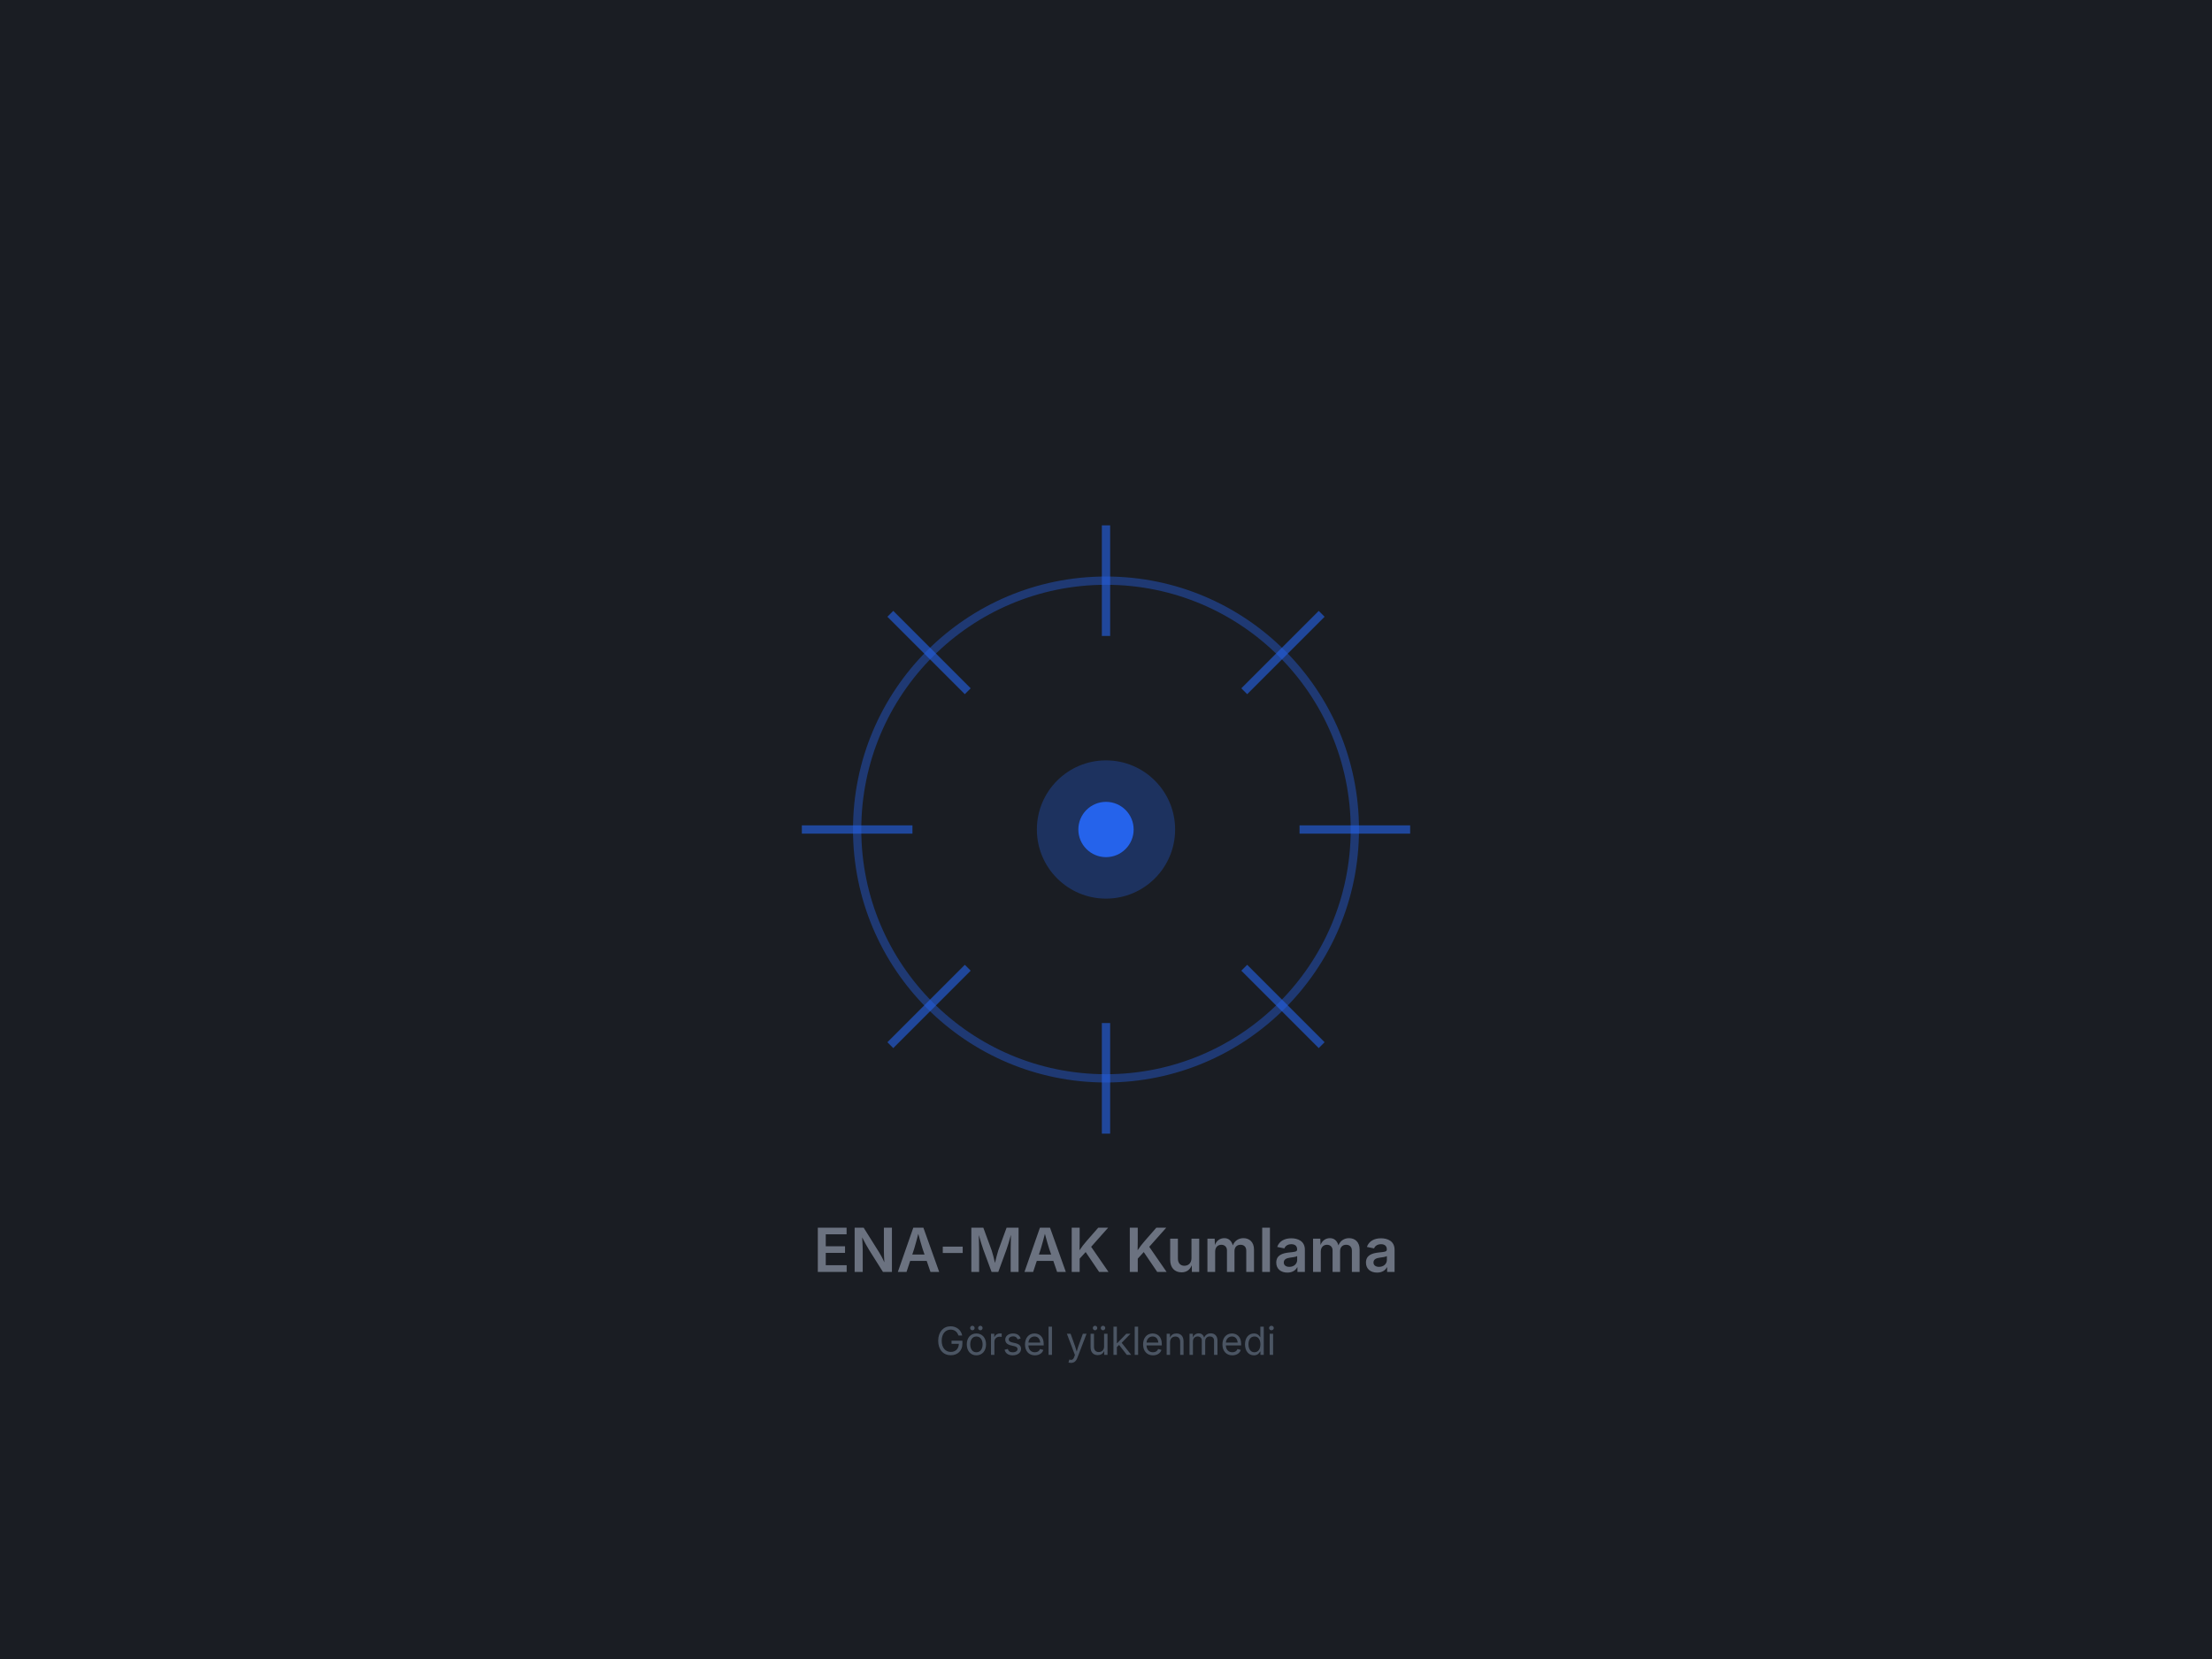
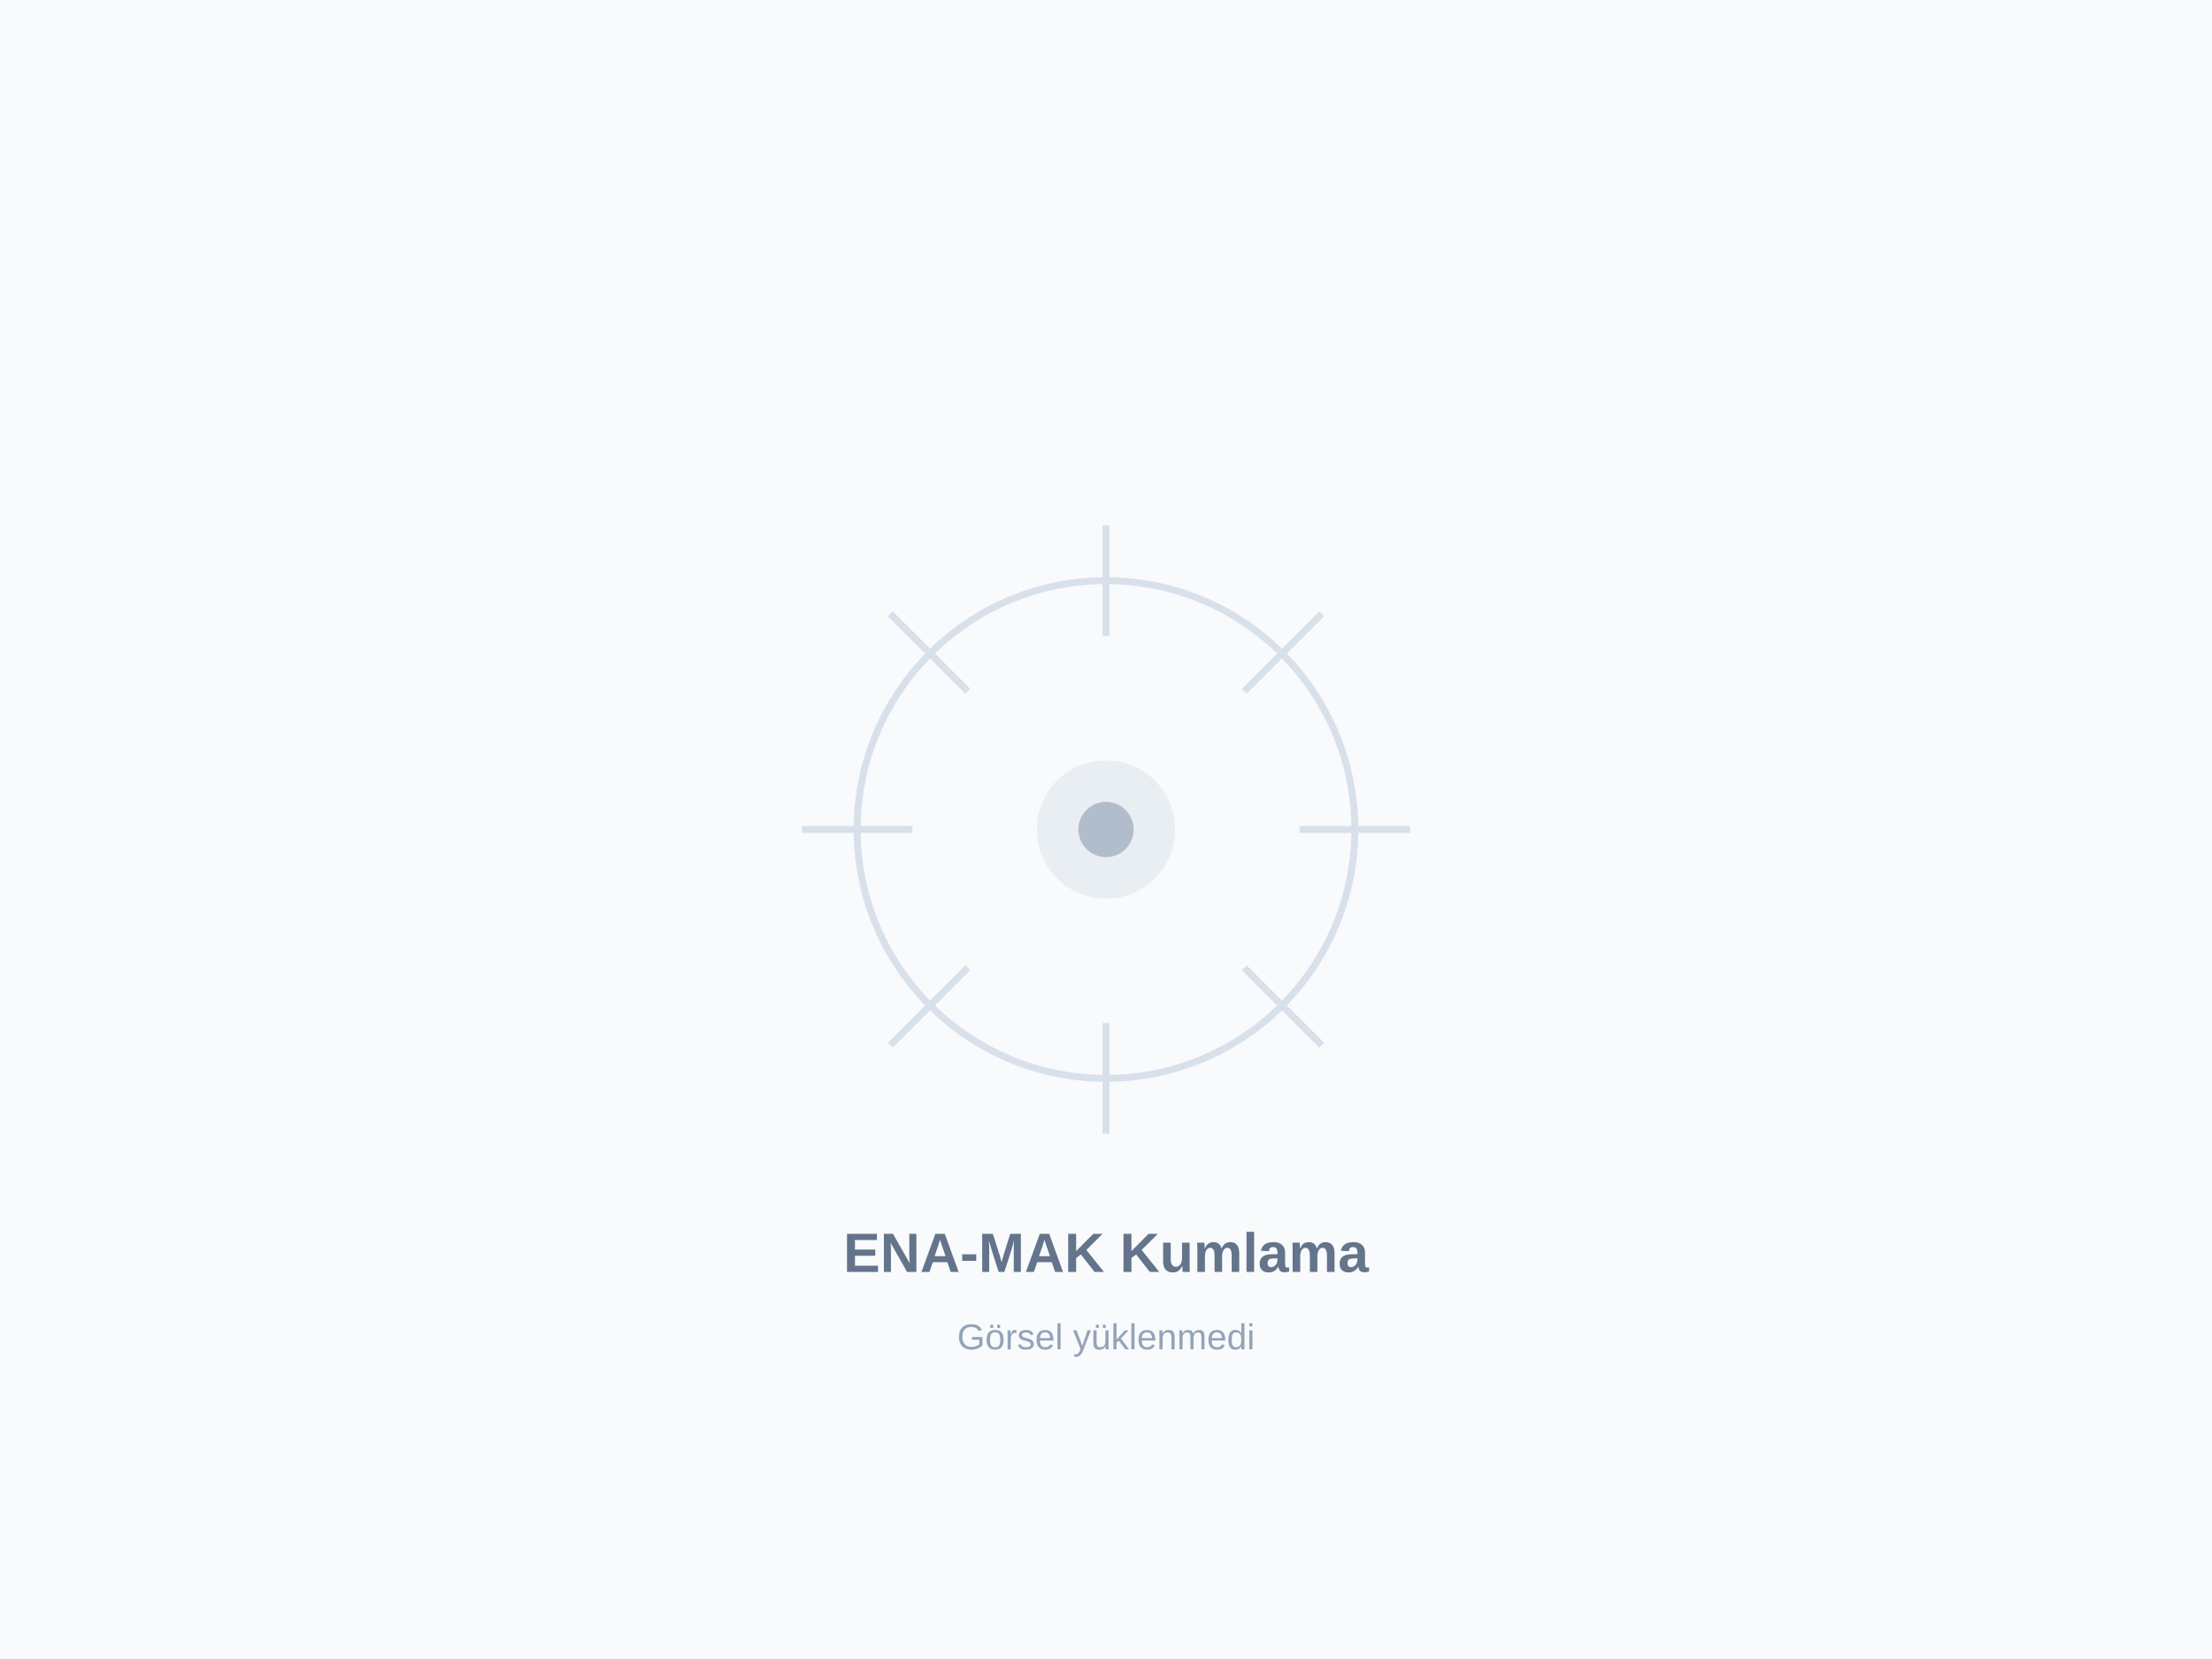
<svg xmlns="http://www.w3.org/2000/svg" viewBox="0 0 800 600" width="800" height="600">
-   <rect width="800" height="600" fill="#1a1d23" />
-   <g transform="translate(400, 300)">
-     <circle r="90" fill="none" stroke="#2563eb" stroke-width="3" opacity="0.4" />
-     <g stroke="#2563eb" stroke-width="3" fill="none" opacity="0.6">
+   <rect width="800" height="600" fill="#f8fafc" />
+   <g transform="translate(400, 300)" opacity="0.7">
+     <circle r="90" fill="none" stroke="#cbd5e1" stroke-width="2.5" />
+     <g stroke="#cbd5e1" stroke-width="2.5" fill="none">
      <line x1="0" y1="-110" x2="0" y2="-70" />
      <line x1="0" y1="70" x2="0" y2="110" />
      <line x1="-110" y1="0" x2="-70" y2="0" />
      <line x1="70" y1="0" x2="110" y2="0" />
      <line x1="-78" y1="-78" x2="-50" y2="-50" />
      <line x1="50" y1="50" x2="78" y2="78" />
      <line x1="-78" y1="78" x2="-50" y2="50" />
      <line x1="50" y1="-50" x2="78" y2="-78" />
    </g>
-     <circle r="25" fill="#2563eb" opacity="0.3" />
-     <circle r="10" fill="#2563eb" />
+     <circle r="25" fill="#e2e8f0" />
+     <circle r="10" fill="#94a3b8" />
  </g>
-   <text x="400" y="460" font-family="Inter, Arial, sans-serif" font-size="22" font-weight="600" fill="#6b7280" text-anchor="middle">ENA-MAK Kumlama</text>
-   <text x="400" y="490" font-family="Inter, Arial, sans-serif" font-size="14" fill="#4b5563" text-anchor="middle">Görsel yüklenmedi</text>
+   <text x="400" y="460" font-family="'Archivo', Arial, sans-serif" font-size="20" font-weight="700" fill="#64748b" text-anchor="middle">ENA-MAK Kumlama</text>
+   <text x="400" y="488" font-family="'DM Sans', Arial, sans-serif" font-size="13" fill="#94a3b8" text-anchor="middle">Görsel yüklenmedi</text>
</svg>
